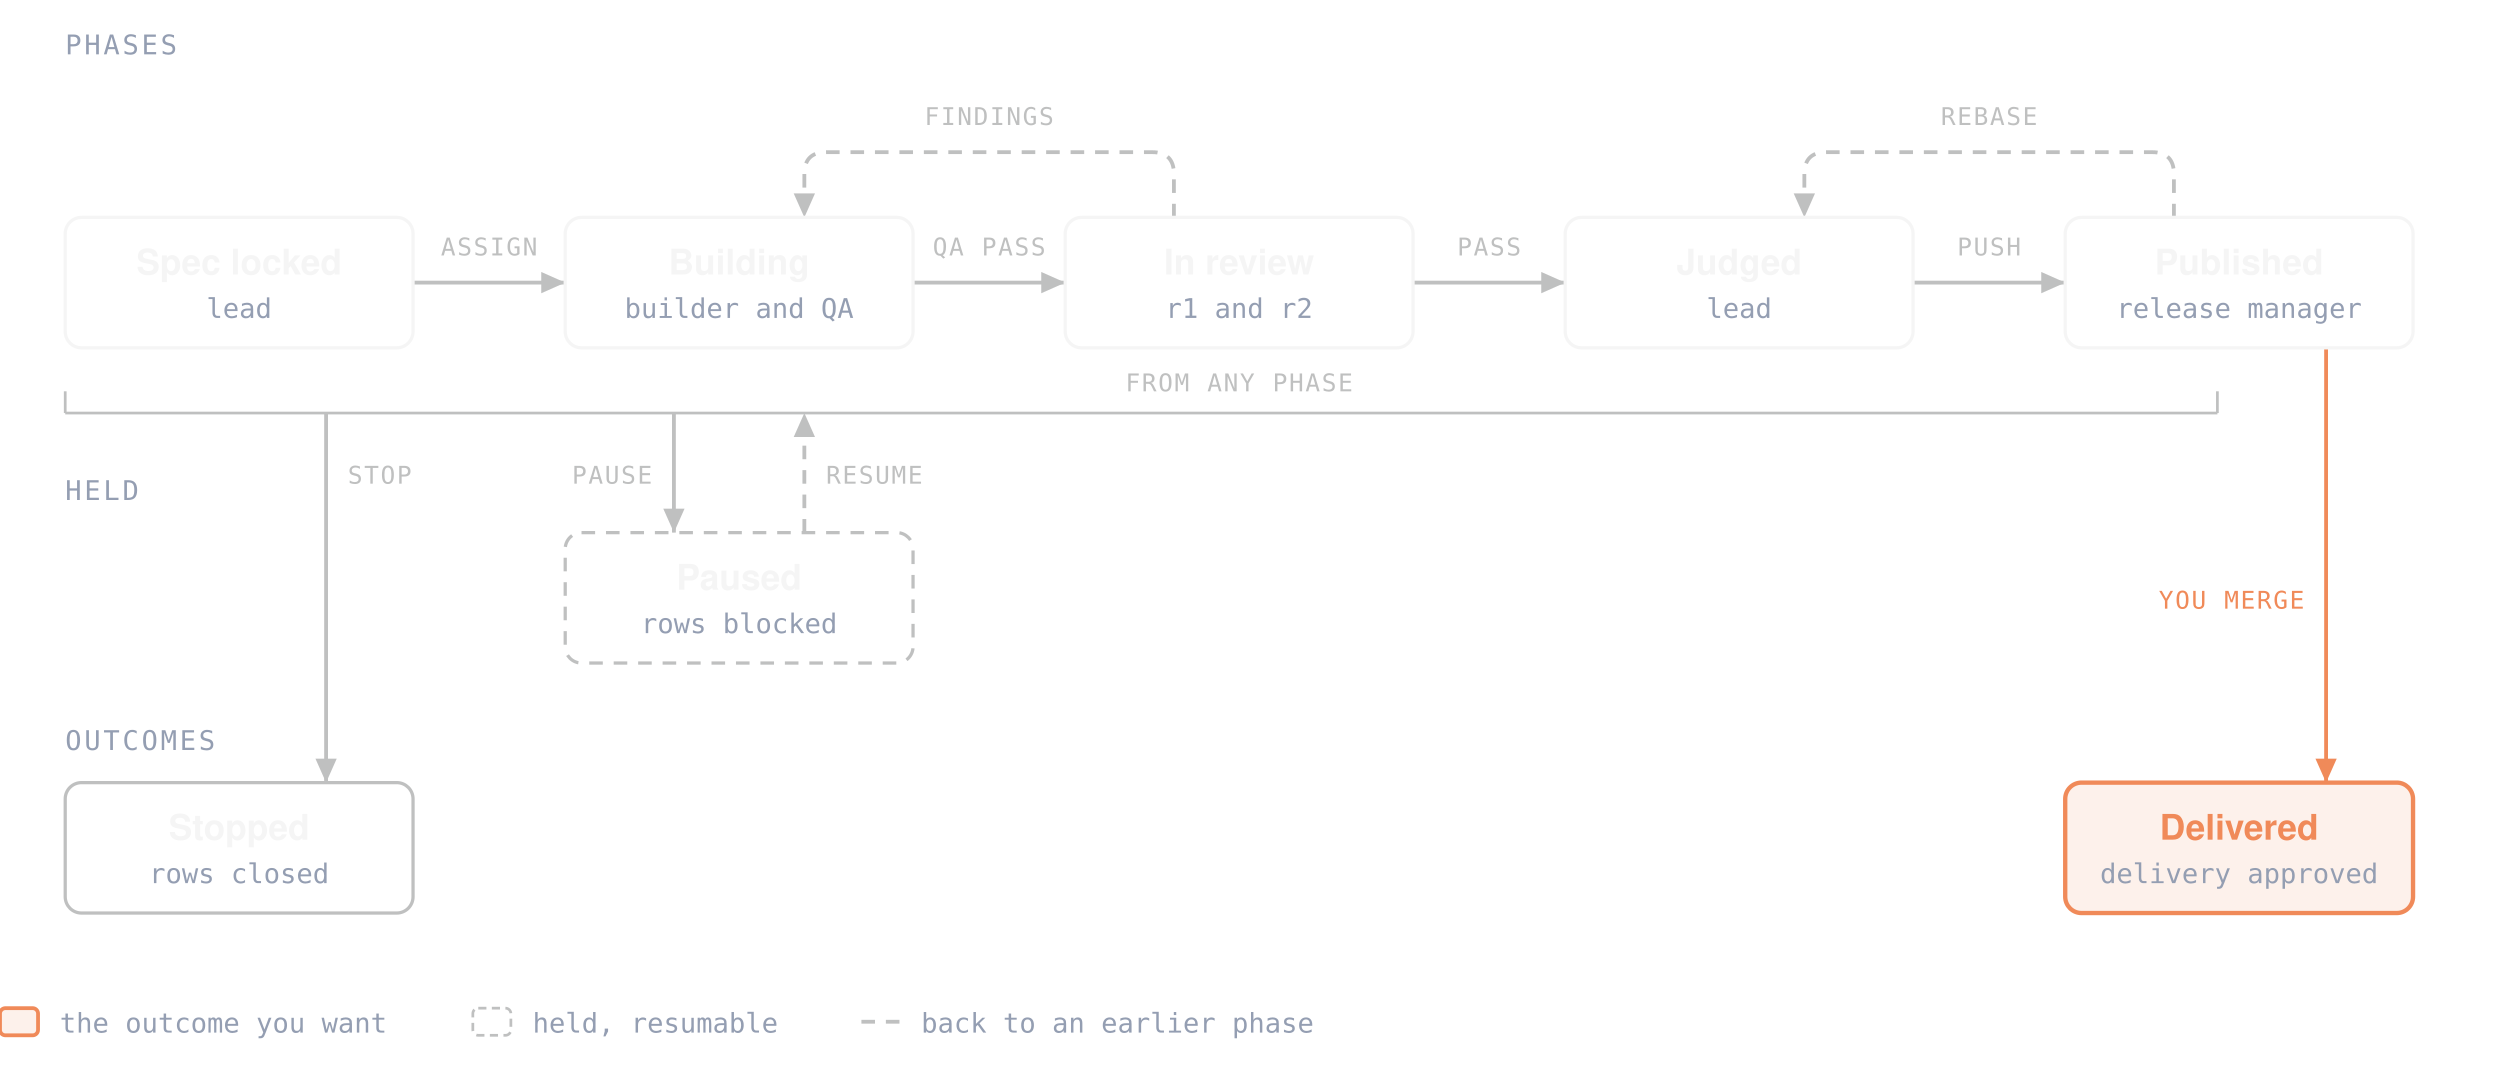
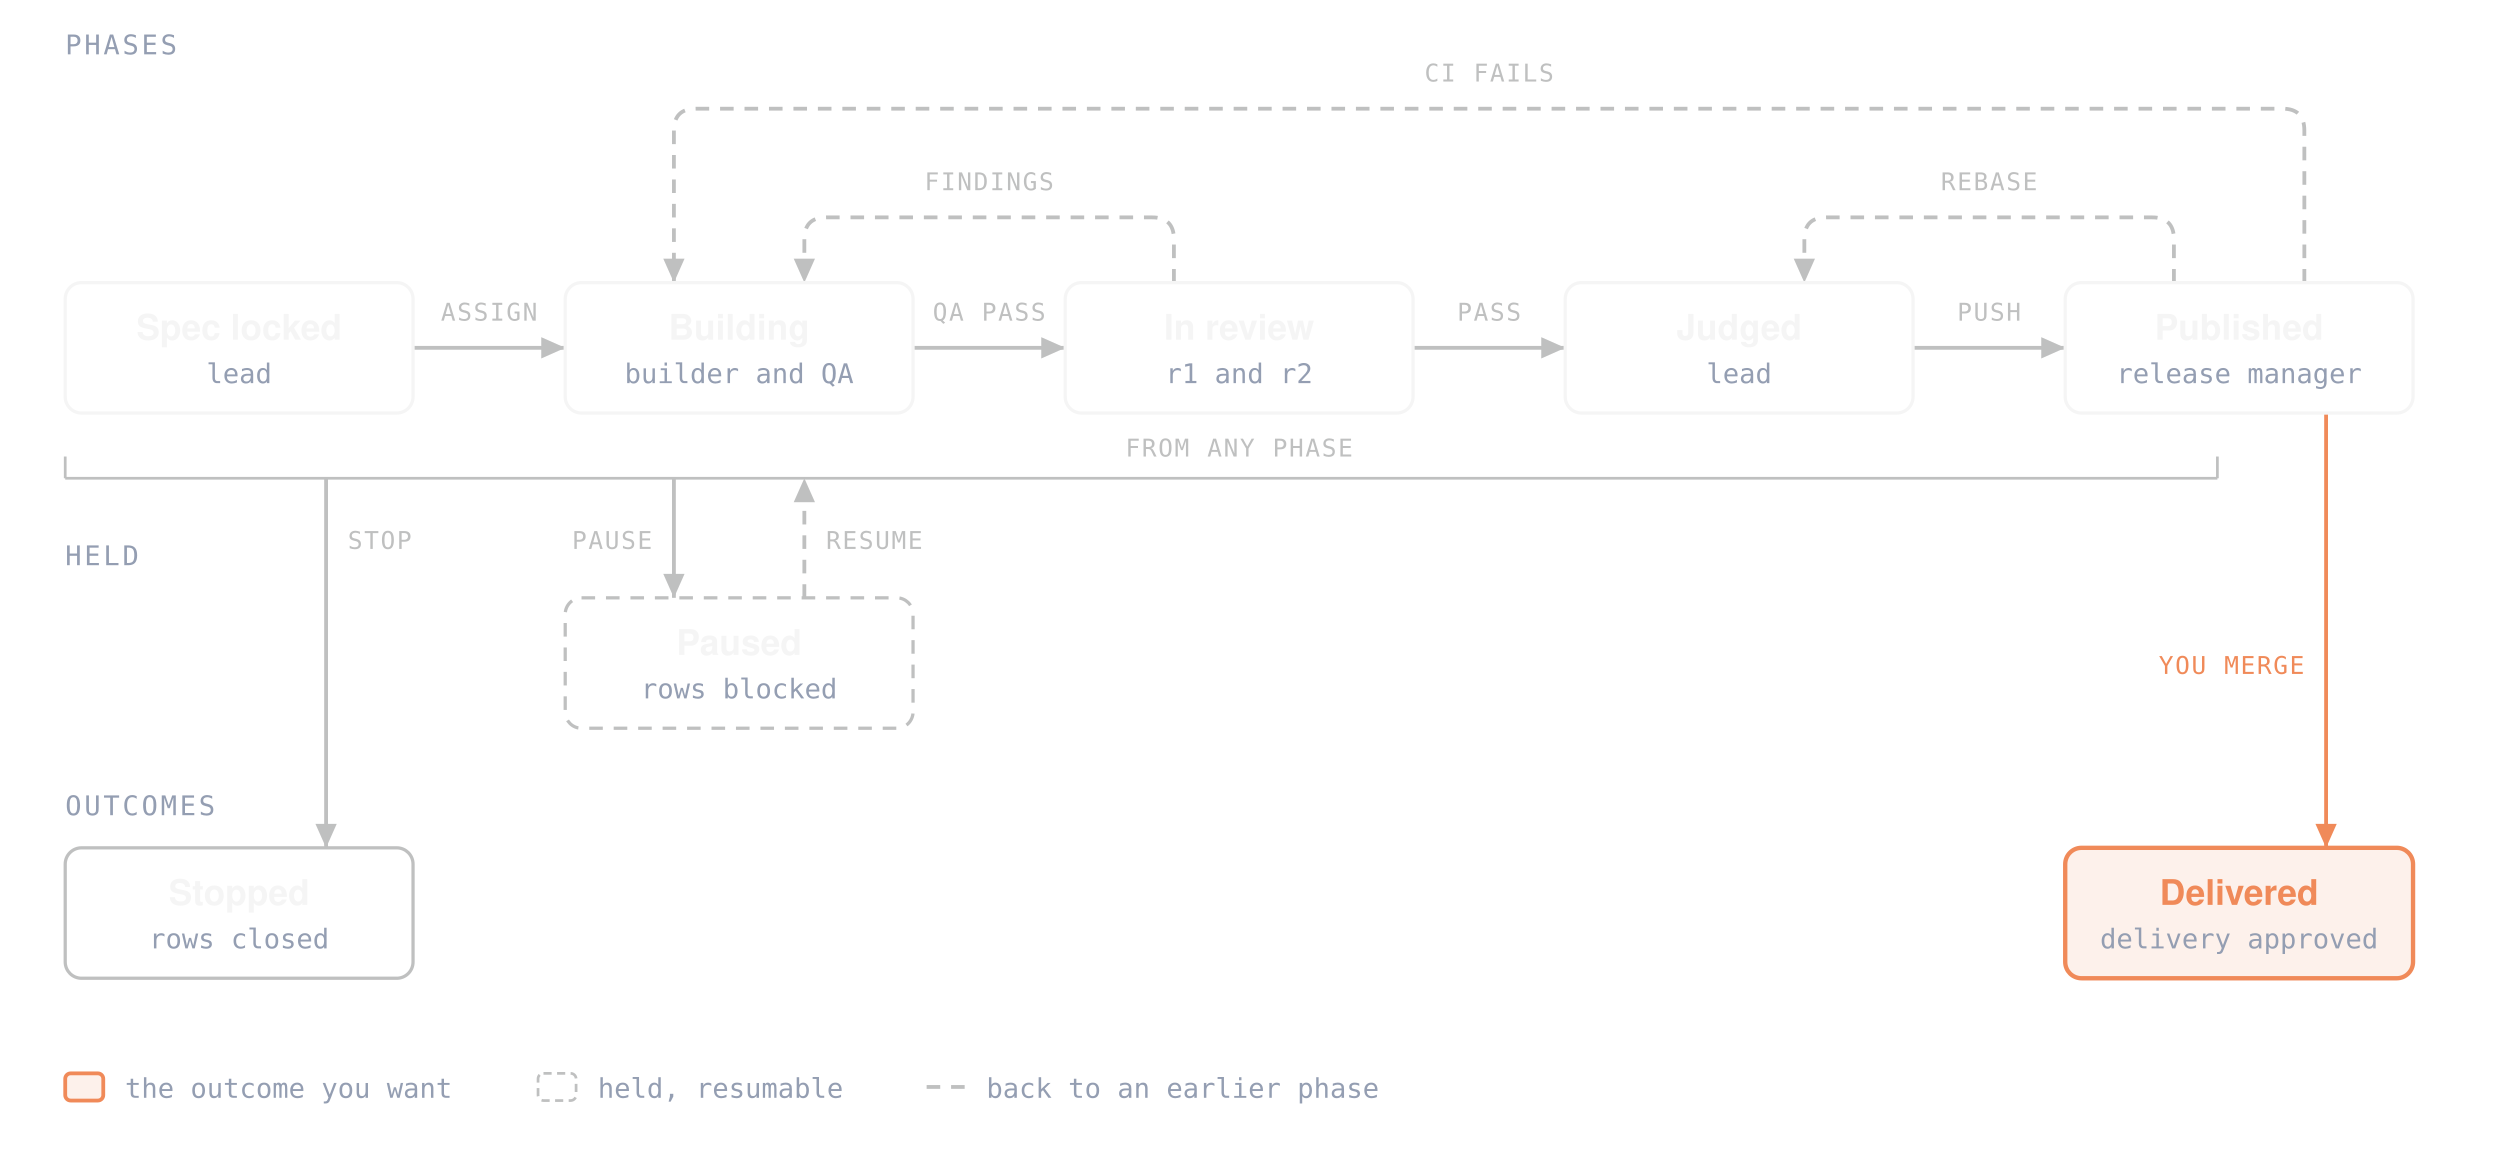
- <svg xmlns="http://www.w3.org/2000/svg" viewBox="0 0 920 400" width="920" height="400" role="img" aria-labelledby="slice-lifecycle-dark-title slice-lifecycle-dark-desc">
+ <svg xmlns="http://www.w3.org/2000/svg" viewBox="0 0 920 424" width="920" height="424" role="img" aria-labelledby="slice-lifecycle-dark-title slice-lifecycle-dark-desc">
  <defs>
    <marker id="slice-lifecycle-dark-arrow-muted" viewBox="0 0 10 10" refX="9" refY="5" markerWidth="7" markerHeight="7" orient="auto-start-reverse">
      <path d="M0,1 L9,5 L0,9 z" fill="#bfc0c0" />
    </marker>
    <marker id="slice-lifecycle-dark-arrow-accent" viewBox="0 0 10 10" refX="9" refY="5" markerWidth="7" markerHeight="7" orient="auto-start-reverse">
      <path d="M0,1 L9,5 L0,9 z" fill="#f08a59" />
    </marker>
  </defs>
-   <path d="M152,104 L208,104" fill="none" stroke="#bfc0c0" stroke-width="1.4" marker-end="url(#slice-lifecycle-dark-arrow-muted)" />
-   <path d="M336,104 L392,104" fill="none" stroke="#bfc0c0" stroke-width="1.4" marker-end="url(#slice-lifecycle-dark-arrow-muted)" />
-   <path d="M520,104 L576,104" fill="none" stroke="#bfc0c0" stroke-width="1.4" marker-end="url(#slice-lifecycle-dark-arrow-muted)" />
-   <path d="M704,104 L760,104" fill="none" stroke="#bfc0c0" stroke-width="1.4" marker-end="url(#slice-lifecycle-dark-arrow-muted)" />
-   <path d="M432,80 L432,64 Q432,56 424,56 L304,56 Q296,56 296,64 L296,80" fill="none" stroke="#bfc0c0" stroke-width="1.4" stroke-dasharray="5,4" marker-end="url(#slice-lifecycle-dark-arrow-muted)" />
-   <path d="M800,80 L800,64 Q800,56 792,56 L672,56 Q664,56 664,64 L664,80" fill="none" stroke="#bfc0c0" stroke-width="1.4" stroke-dasharray="5,4" marker-end="url(#slice-lifecycle-dark-arrow-muted)" />
-   <line x1="24" y1="152" x2="816" y2="152" stroke="#bfc0c0" stroke-width="1" />
-   <line x1="24" y1="144" x2="24" y2="152" stroke="#bfc0c0" stroke-width="1" />
-   <line x1="816" y1="144" x2="816" y2="152" stroke="#bfc0c0" stroke-width="1" />
-   <path d="M248,152 L248,196" fill="none" stroke="#bfc0c0" stroke-width="1.4" marker-end="url(#slice-lifecycle-dark-arrow-muted)" />
-   <path d="M296,196 L296,152" fill="none" stroke="#bfc0c0" stroke-width="1.4" stroke-dasharray="5,4" marker-end="url(#slice-lifecycle-dark-arrow-muted)" />
-   <path d="M120,152 L120,288" fill="none" stroke="#bfc0c0" stroke-width="1.4" marker-end="url(#slice-lifecycle-dark-arrow-muted)" />
-   <path d="M856,128 L856,288" fill="none" stroke="#f08a59" stroke-width="1.4" marker-end="url(#slice-lifecycle-dark-arrow-accent)" />
+   <path d="M152,128 L208,128" fill="none" stroke="#bfc0c0" stroke-width="1.4" marker-end="url(#slice-lifecycle-dark-arrow-muted)" />
+   <path d="M336,128 L392,128" fill="none" stroke="#bfc0c0" stroke-width="1.4" marker-end="url(#slice-lifecycle-dark-arrow-muted)" />
+   <path d="M520,128 L576,128" fill="none" stroke="#bfc0c0" stroke-width="1.4" marker-end="url(#slice-lifecycle-dark-arrow-muted)" />
+   <path d="M704,128 L760,128" fill="none" stroke="#bfc0c0" stroke-width="1.4" marker-end="url(#slice-lifecycle-dark-arrow-muted)" />
+   <path d="M432,104 L432,88 Q432,80 424,80 L304,80 Q296,80 296,88 L296,104" fill="none" stroke="#bfc0c0" stroke-width="1.4" stroke-dasharray="5,4" marker-end="url(#slice-lifecycle-dark-arrow-muted)" />
+   <path d="M800,104 L800,88 Q800,80 792,80 L672,80 Q664,80 664,88 L664,104" fill="none" stroke="#bfc0c0" stroke-width="1.4" stroke-dasharray="5,4" marker-end="url(#slice-lifecycle-dark-arrow-muted)" />
+   <path d="M848,104 L848,48 Q848,40 840,40 L256,40 Q248,40 248,48 L248,104" fill="none" stroke="#bfc0c0" stroke-width="1.4" stroke-dasharray="5,4" marker-end="url(#slice-lifecycle-dark-arrow-muted)" />
+   <line x1="24" y1="176" x2="816" y2="176" stroke="#bfc0c0" stroke-width="1" />
+   <line x1="24" y1="168" x2="24" y2="176" stroke="#bfc0c0" stroke-width="1" />
+   <line x1="816" y1="168" x2="816" y2="176" stroke="#bfc0c0" stroke-width="1" />
+   <path d="M248,176 L248,220" fill="none" stroke="#bfc0c0" stroke-width="1.4" marker-end="url(#slice-lifecycle-dark-arrow-muted)" />
+   <path d="M296,220 L296,176" fill="none" stroke="#bfc0c0" stroke-width="1.4" stroke-dasharray="5,4" marker-end="url(#slice-lifecycle-dark-arrow-muted)" />
+   <path d="M120,176 L120,312" fill="none" stroke="#bfc0c0" stroke-width="1.4" marker-end="url(#slice-lifecycle-dark-arrow-muted)" />
+   <path d="M856,152 L856,312" fill="none" stroke="#f08a59" stroke-width="1.4" marker-end="url(#slice-lifecycle-dark-arrow-accent)" />
  <text x="24" y="20" font-family="'Geist Mono', ui-monospace, SFMono-Regular, Menlo, Consolas, monospace" font-size="10" font-weight="400" fill="#949eb2" text-anchor="start" letter-spacing="1">PHASES</text>
-   <rect x="24" y="80" width="128" height="48" rx="6" fill="rgba(255,255,255,0.05)" stroke="#f5f5f5" stroke-width="1.2" />
-   <text x="88" y="101" font-family="Geist, system-ui, -apple-system, 'Segoe UI', Helvetica, Arial, sans-serif" font-size="13" font-weight="600" fill="#f5f5f5" text-anchor="middle">Spec locked</text>
-   <text x="88" y="117" font-family="'Geist Mono', ui-monospace, SFMono-Regular, Menlo, Consolas, monospace" font-size="10" font-weight="400" fill="#949eb2" text-anchor="middle">lead</text>
-   <rect x="208" y="80" width="128" height="48" rx="6" fill="rgba(255,255,255,0.05)" stroke="#f5f5f5" stroke-width="1.2" />
-   <text x="272" y="101" font-family="Geist, system-ui, -apple-system, 'Segoe UI', Helvetica, Arial, sans-serif" font-size="13" font-weight="600" fill="#f5f5f5" text-anchor="middle">Building</text>
-   <text x="272" y="117" font-family="'Geist Mono', ui-monospace, SFMono-Regular, Menlo, Consolas, monospace" font-size="10" font-weight="400" fill="#949eb2" text-anchor="middle">builder and QA</text>
-   <rect x="392" y="80" width="128" height="48" rx="6" fill="rgba(255,255,255,0.05)" stroke="#f5f5f5" stroke-width="1.2" />
-   <text x="456" y="101" font-family="Geist, system-ui, -apple-system, 'Segoe UI', Helvetica, Arial, sans-serif" font-size="13" font-weight="600" fill="#f5f5f5" text-anchor="middle">In review</text>
-   <text x="456" y="117" font-family="'Geist Mono', ui-monospace, SFMono-Regular, Menlo, Consolas, monospace" font-size="10" font-weight="400" fill="#949eb2" text-anchor="middle">r1 and r2</text>
-   <rect x="576" y="80" width="128" height="48" rx="6" fill="rgba(255,255,255,0.05)" stroke="#f5f5f5" stroke-width="1.2" />
-   <text x="640" y="101" font-family="Geist, system-ui, -apple-system, 'Segoe UI', Helvetica, Arial, sans-serif" font-size="13" font-weight="600" fill="#f5f5f5" text-anchor="middle">Judged</text>
-   <text x="640" y="117" font-family="'Geist Mono', ui-monospace, SFMono-Regular, Menlo, Consolas, monospace" font-size="10" font-weight="400" fill="#949eb2" text-anchor="middle">lead</text>
-   <rect x="760" y="80" width="128" height="48" rx="6" fill="rgba(255,255,255,0.05)" stroke="#f5f5f5" stroke-width="1.2" />
-   <text x="824" y="101" font-family="Geist, system-ui, -apple-system, 'Segoe UI', Helvetica, Arial, sans-serif" font-size="13" font-weight="600" fill="#f5f5f5" text-anchor="middle">Published</text>
-   <text x="824" y="117" font-family="'Geist Mono', ui-monospace, SFMono-Regular, Menlo, Consolas, monospace" font-size="10" font-weight="400" fill="#949eb2" text-anchor="middle">release manager</text>
-   <text x="180" y="94" font-family="'Geist Mono', ui-monospace, SFMono-Regular, Menlo, Consolas, monospace" font-size="9" font-weight="400" fill="#bfc0c0" text-anchor="middle" letter-spacing="0.6">ASSIGN</text>
-   <text x="364" y="94" font-family="'Geist Mono', ui-monospace, SFMono-Regular, Menlo, Consolas, monospace" font-size="9" font-weight="400" fill="#bfc0c0" text-anchor="middle" letter-spacing="0.6">QA PASS</text>
-   <text x="548" y="94" font-family="'Geist Mono', ui-monospace, SFMono-Regular, Menlo, Consolas, monospace" font-size="9" font-weight="400" fill="#bfc0c0" text-anchor="middle" letter-spacing="0.6">PASS</text>
-   <text x="732" y="94" font-family="'Geist Mono', ui-monospace, SFMono-Regular, Menlo, Consolas, monospace" font-size="9" font-weight="400" fill="#bfc0c0" text-anchor="middle" letter-spacing="0.6">PUSH</text>
-   <text x="364" y="46" font-family="'Geist Mono', ui-monospace, SFMono-Regular, Menlo, Consolas, monospace" font-size="9" font-weight="400" fill="#bfc0c0" text-anchor="middle" letter-spacing="0.6">FINDINGS</text>
-   <text x="732" y="46" font-family="'Geist Mono', ui-monospace, SFMono-Regular, Menlo, Consolas, monospace" font-size="9" font-weight="400" fill="#bfc0c0" text-anchor="middle" letter-spacing="0.6">REBASE</text>
-   <text x="456" y="144" font-family="'Geist Mono', ui-monospace, SFMono-Regular, Menlo, Consolas, monospace" font-size="9" font-weight="400" fill="#bfc0c0" text-anchor="middle" letter-spacing="0.6">FROM ANY PHASE</text>
-   <text x="24" y="184" font-family="'Geist Mono', ui-monospace, SFMono-Regular, Menlo, Consolas, monospace" font-size="10" font-weight="400" fill="#949eb2" text-anchor="start" letter-spacing="1">HELD</text>
-   <rect x="208" y="196" width="128" height="48" rx="6" fill="rgba(255,255,255,0.05)" stroke="#bfc0c0" stroke-width="1.2" stroke-dasharray="5,4" />
-   <text x="272" y="217" font-family="Geist, system-ui, -apple-system, 'Segoe UI', Helvetica, Arial, sans-serif" font-size="13" font-weight="600" fill="#f5f5f5" text-anchor="middle">Paused</text>
-   <text x="272" y="233" font-family="'Geist Mono', ui-monospace, SFMono-Regular, Menlo, Consolas, monospace" font-size="10" font-weight="400" fill="#949eb2" text-anchor="middle">rows blocked</text>
-   <text x="240" y="178" font-family="'Geist Mono', ui-monospace, SFMono-Regular, Menlo, Consolas, monospace" font-size="9" font-weight="400" fill="#bfc0c0" text-anchor="end" letter-spacing="0.6">PAUSE</text>
-   <text x="304" y="178" font-family="'Geist Mono', ui-monospace, SFMono-Regular, Menlo, Consolas, monospace" font-size="9" font-weight="400" fill="#bfc0c0" text-anchor="start" letter-spacing="0.6">RESUME</text>
-   <text x="24" y="276" font-family="'Geist Mono', ui-monospace, SFMono-Regular, Menlo, Consolas, monospace" font-size="10" font-weight="400" fill="#949eb2" text-anchor="start" letter-spacing="1">OUTCOMES</text>
-   <rect x="24" y="288" width="128" height="48" rx="6" fill="rgba(255,255,255,0.05)" stroke="#bfc0c0" stroke-width="1.2" />
-   <text x="88" y="309" font-family="Geist, system-ui, -apple-system, 'Segoe UI', Helvetica, Arial, sans-serif" font-size="13" font-weight="600" fill="#f5f5f5" text-anchor="middle">Stopped</text>
-   <text x="88" y="325" font-family="'Geist Mono', ui-monospace, SFMono-Regular, Menlo, Consolas, monospace" font-size="10" font-weight="400" fill="#949eb2" text-anchor="middle">rows closed</text>
-   <text x="128" y="178" font-family="'Geist Mono', ui-monospace, SFMono-Regular, Menlo, Consolas, monospace" font-size="9" font-weight="400" fill="#bfc0c0" text-anchor="start" letter-spacing="0.6">STOP</text>
-   <rect x="760" y="288" width="128" height="48" rx="6" fill="rgba(240,138,89,0.12)" stroke="#f08a59" stroke-width="1.6" />
-   <text x="824" y="309" font-family="Geist, system-ui, -apple-system, 'Segoe UI', Helvetica, Arial, sans-serif" font-size="13" font-weight="600" fill="#f08a59" text-anchor="middle">Delivered</text>
-   <text x="824" y="325" font-family="'Geist Mono', ui-monospace, SFMono-Regular, Menlo, Consolas, monospace" font-size="10" font-weight="400" fill="#949eb2" text-anchor="middle">delivery approved</text>
-   <text x="848" y="224" font-family="'Geist Mono', ui-monospace, SFMono-Regular, Menlo, Consolas, monospace" font-size="9" font-weight="400" fill="#f08a59" text-anchor="end" letter-spacing="0.6">YOU MERGE</text>
-   <rect x="0" y="371" width="14" height="10" rx="2" fill="rgba(240,138,89,0.12)" stroke="#f08a59" stroke-width="1.4" />
-   <text x="22" y="380" font-family="'Geist Mono', ui-monospace, SFMono-Regular, Menlo, Consolas, monospace" font-size="10" fill="#949eb2">the outcome you want</text>
-   <rect x="174.0" y="371" width="14" height="10" rx="2" fill="none" stroke="#bfc0c0" stroke-dasharray="3,2" />
-   <text x="196.0" y="380" font-family="'Geist Mono', ui-monospace, SFMono-Regular, Menlo, Consolas, monospace" font-size="10" fill="#949eb2">held, resumable</text>
-   <line x1="317.0" y1="376" x2="333.0" y2="376" stroke="#bfc0c0" stroke-width="1.4" stroke-dasharray="5,4" />
-   <text x="339.0" y="380" font-family="'Geist Mono', ui-monospace, SFMono-Regular, Menlo, Consolas, monospace" font-size="10" fill="#949eb2">back to an earlier phase</text>
+   <rect x="24" y="104" width="128" height="48" rx="6" fill="rgba(255,255,255,0.05)" stroke="#f5f5f5" stroke-width="1.2" />
+   <text x="88" y="125" font-family="Geist, system-ui, -apple-system, 'Segoe UI', Helvetica, Arial, sans-serif" font-size="13" font-weight="600" fill="#f5f5f5" text-anchor="middle">Spec locked</text>
+   <text x="88" y="141" font-family="'Geist Mono', ui-monospace, SFMono-Regular, Menlo, Consolas, monospace" font-size="10" font-weight="400" fill="#949eb2" text-anchor="middle">lead</text>
+   <rect x="208" y="104" width="128" height="48" rx="6" fill="rgba(255,255,255,0.05)" stroke="#f5f5f5" stroke-width="1.2" />
+   <text x="272" y="125" font-family="Geist, system-ui, -apple-system, 'Segoe UI', Helvetica, Arial, sans-serif" font-size="13" font-weight="600" fill="#f5f5f5" text-anchor="middle">Building</text>
+   <text x="272" y="141" font-family="'Geist Mono', ui-monospace, SFMono-Regular, Menlo, Consolas, monospace" font-size="10" font-weight="400" fill="#949eb2" text-anchor="middle">builder and QA</text>
+   <rect x="392" y="104" width="128" height="48" rx="6" fill="rgba(255,255,255,0.05)" stroke="#f5f5f5" stroke-width="1.2" />
+   <text x="456" y="125" font-family="Geist, system-ui, -apple-system, 'Segoe UI', Helvetica, Arial, sans-serif" font-size="13" font-weight="600" fill="#f5f5f5" text-anchor="middle">In review</text>
+   <text x="456" y="141" font-family="'Geist Mono', ui-monospace, SFMono-Regular, Menlo, Consolas, monospace" font-size="10" font-weight="400" fill="#949eb2" text-anchor="middle">r1 and r2</text>
+   <rect x="576" y="104" width="128" height="48" rx="6" fill="rgba(255,255,255,0.05)" stroke="#f5f5f5" stroke-width="1.2" />
+   <text x="640" y="125" font-family="Geist, system-ui, -apple-system, 'Segoe UI', Helvetica, Arial, sans-serif" font-size="13" font-weight="600" fill="#f5f5f5" text-anchor="middle">Judged</text>
+   <text x="640" y="141" font-family="'Geist Mono', ui-monospace, SFMono-Regular, Menlo, Consolas, monospace" font-size="10" font-weight="400" fill="#949eb2" text-anchor="middle">lead</text>
+   <rect x="760" y="104" width="128" height="48" rx="6" fill="rgba(255,255,255,0.05)" stroke="#f5f5f5" stroke-width="1.2" />
+   <text x="824" y="125" font-family="Geist, system-ui, -apple-system, 'Segoe UI', Helvetica, Arial, sans-serif" font-size="13" font-weight="600" fill="#f5f5f5" text-anchor="middle">Published</text>
+   <text x="824" y="141" font-family="'Geist Mono', ui-monospace, SFMono-Regular, Menlo, Consolas, monospace" font-size="10" font-weight="400" fill="#949eb2" text-anchor="middle">release manager</text>
+   <text x="180" y="118" font-family="'Geist Mono', ui-monospace, SFMono-Regular, Menlo, Consolas, monospace" font-size="9" font-weight="400" fill="#bfc0c0" text-anchor="middle" letter-spacing="0.6">ASSIGN</text>
+   <text x="364" y="118" font-family="'Geist Mono', ui-monospace, SFMono-Regular, Menlo, Consolas, monospace" font-size="9" font-weight="400" fill="#bfc0c0" text-anchor="middle" letter-spacing="0.6">QA PASS</text>
+   <text x="548" y="118" font-family="'Geist Mono', ui-monospace, SFMono-Regular, Menlo, Consolas, monospace" font-size="9" font-weight="400" fill="#bfc0c0" text-anchor="middle" letter-spacing="0.6">PASS</text>
+   <text x="732" y="118" font-family="'Geist Mono', ui-monospace, SFMono-Regular, Menlo, Consolas, monospace" font-size="9" font-weight="400" fill="#bfc0c0" text-anchor="middle" letter-spacing="0.6">PUSH</text>
+   <text x="364" y="70" font-family="'Geist Mono', ui-monospace, SFMono-Regular, Menlo, Consolas, monospace" font-size="9" font-weight="400" fill="#bfc0c0" text-anchor="middle" letter-spacing="0.6">FINDINGS</text>
+   <text x="732" y="70" font-family="'Geist Mono', ui-monospace, SFMono-Regular, Menlo, Consolas, monospace" font-size="9" font-weight="400" fill="#bfc0c0" text-anchor="middle" letter-spacing="0.6">REBASE</text>
+   <text x="548" y="30" font-family="'Geist Mono', ui-monospace, SFMono-Regular, Menlo, Consolas, monospace" font-size="9" font-weight="400" fill="#bfc0c0" text-anchor="middle" letter-spacing="0.6">CI FAILS</text>
+   <text x="456" y="168" font-family="'Geist Mono', ui-monospace, SFMono-Regular, Menlo, Consolas, monospace" font-size="9" font-weight="400" fill="#bfc0c0" text-anchor="middle" letter-spacing="0.6">FROM ANY PHASE</text>
+   <text x="24" y="208" font-family="'Geist Mono', ui-monospace, SFMono-Regular, Menlo, Consolas, monospace" font-size="10" font-weight="400" fill="#949eb2" text-anchor="start" letter-spacing="1">HELD</text>
+   <rect x="208" y="220" width="128" height="48" rx="6" fill="rgba(255,255,255,0.05)" stroke="#bfc0c0" stroke-width="1.2" stroke-dasharray="5,4" />
+   <text x="272" y="241" font-family="Geist, system-ui, -apple-system, 'Segoe UI', Helvetica, Arial, sans-serif" font-size="13" font-weight="600" fill="#f5f5f5" text-anchor="middle">Paused</text>
+   <text x="272" y="257" font-family="'Geist Mono', ui-monospace, SFMono-Regular, Menlo, Consolas, monospace" font-size="10" font-weight="400" fill="#949eb2" text-anchor="middle">rows blocked</text>
+   <text x="240" y="202" font-family="'Geist Mono', ui-monospace, SFMono-Regular, Menlo, Consolas, monospace" font-size="9" font-weight="400" fill="#bfc0c0" text-anchor="end" letter-spacing="0.6">PAUSE</text>
+   <text x="304" y="202" font-family="'Geist Mono', ui-monospace, SFMono-Regular, Menlo, Consolas, monospace" font-size="9" font-weight="400" fill="#bfc0c0" text-anchor="start" letter-spacing="0.6">RESUME</text>
+   <text x="24" y="300" font-family="'Geist Mono', ui-monospace, SFMono-Regular, Menlo, Consolas, monospace" font-size="10" font-weight="400" fill="#949eb2" text-anchor="start" letter-spacing="1">OUTCOMES</text>
+   <rect x="24" y="312" width="128" height="48" rx="6" fill="rgba(255,255,255,0.05)" stroke="#bfc0c0" stroke-width="1.2" />
+   <text x="88" y="333" font-family="Geist, system-ui, -apple-system, 'Segoe UI', Helvetica, Arial, sans-serif" font-size="13" font-weight="600" fill="#f5f5f5" text-anchor="middle">Stopped</text>
+   <text x="88" y="349" font-family="'Geist Mono', ui-monospace, SFMono-Regular, Menlo, Consolas, monospace" font-size="10" font-weight="400" fill="#949eb2" text-anchor="middle">rows closed</text>
+   <text x="128" y="202" font-family="'Geist Mono', ui-monospace, SFMono-Regular, Menlo, Consolas, monospace" font-size="9" font-weight="400" fill="#bfc0c0" text-anchor="start" letter-spacing="0.6">STOP</text>
+   <rect x="760" y="312" width="128" height="48" rx="6" fill="rgba(240,138,89,0.12)" stroke="#f08a59" stroke-width="1.6" />
+   <text x="824" y="333" font-family="Geist, system-ui, -apple-system, 'Segoe UI', Helvetica, Arial, sans-serif" font-size="13" font-weight="600" fill="#f08a59" text-anchor="middle">Delivered</text>
+   <text x="824" y="349" font-family="'Geist Mono', ui-monospace, SFMono-Regular, Menlo, Consolas, monospace" font-size="10" font-weight="400" fill="#949eb2" text-anchor="middle">delivery approved</text>
+   <text x="848" y="248" font-family="'Geist Mono', ui-monospace, SFMono-Regular, Menlo, Consolas, monospace" font-size="9" font-weight="400" fill="#f08a59" text-anchor="end" letter-spacing="0.6">YOU MERGE</text>
+   <rect x="24" y="395" width="14" height="10" rx="2" fill="rgba(240,138,89,0.12)" stroke="#f08a59" stroke-width="1.4" />
+   <text x="46" y="404" font-family="'Geist Mono', ui-monospace, SFMono-Regular, Menlo, Consolas, monospace" font-size="10" fill="#949eb2">the outcome you want</text>
+   <rect x="198.0" y="395" width="14" height="10" rx="2" fill="none" stroke="#bfc0c0" stroke-dasharray="3,2" />
+   <text x="220.0" y="404" font-family="'Geist Mono', ui-monospace, SFMono-Regular, Menlo, Consolas, monospace" font-size="10" fill="#949eb2">held, resumable</text>
+   <line x1="341.0" y1="400" x2="357.0" y2="400" stroke="#bfc0c0" stroke-width="1.4" stroke-dasharray="5,4" />
+   <text x="363.0" y="404" font-family="'Geist Mono', ui-monospace, SFMono-Regular, Menlo, Consolas, monospace" font-size="10" fill="#949eb2">back to an earlier phase</text>
</svg>
